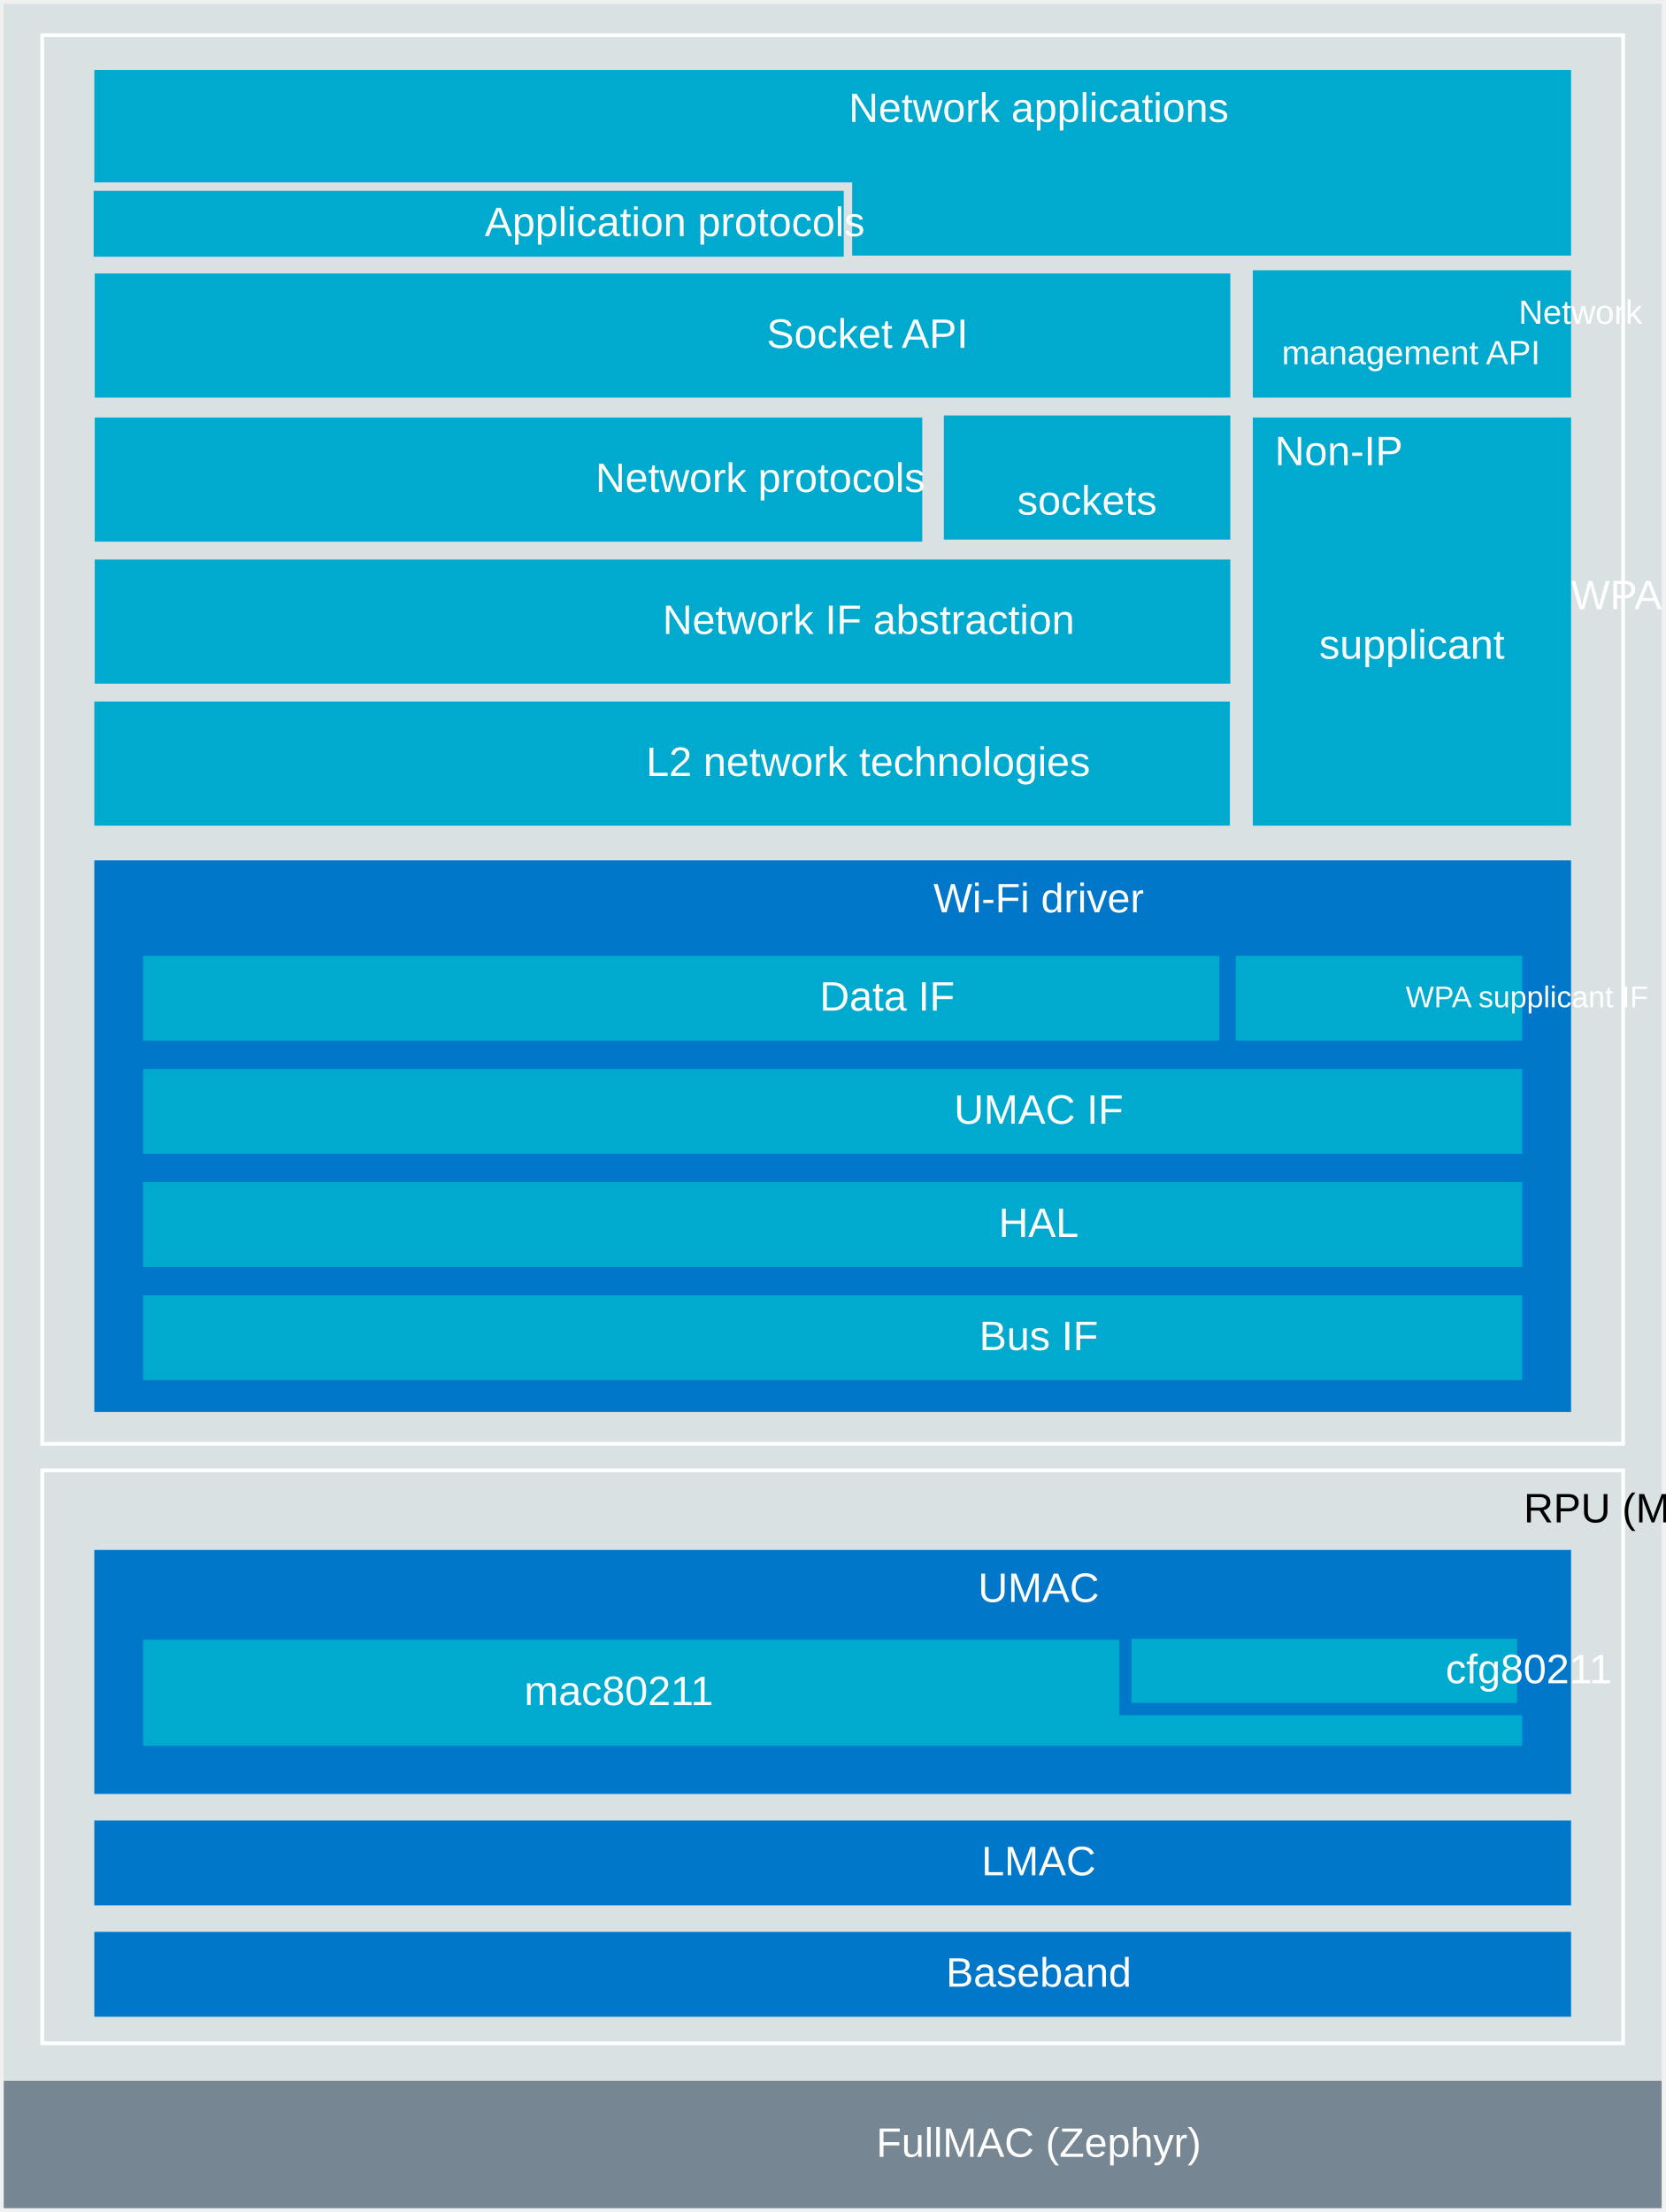
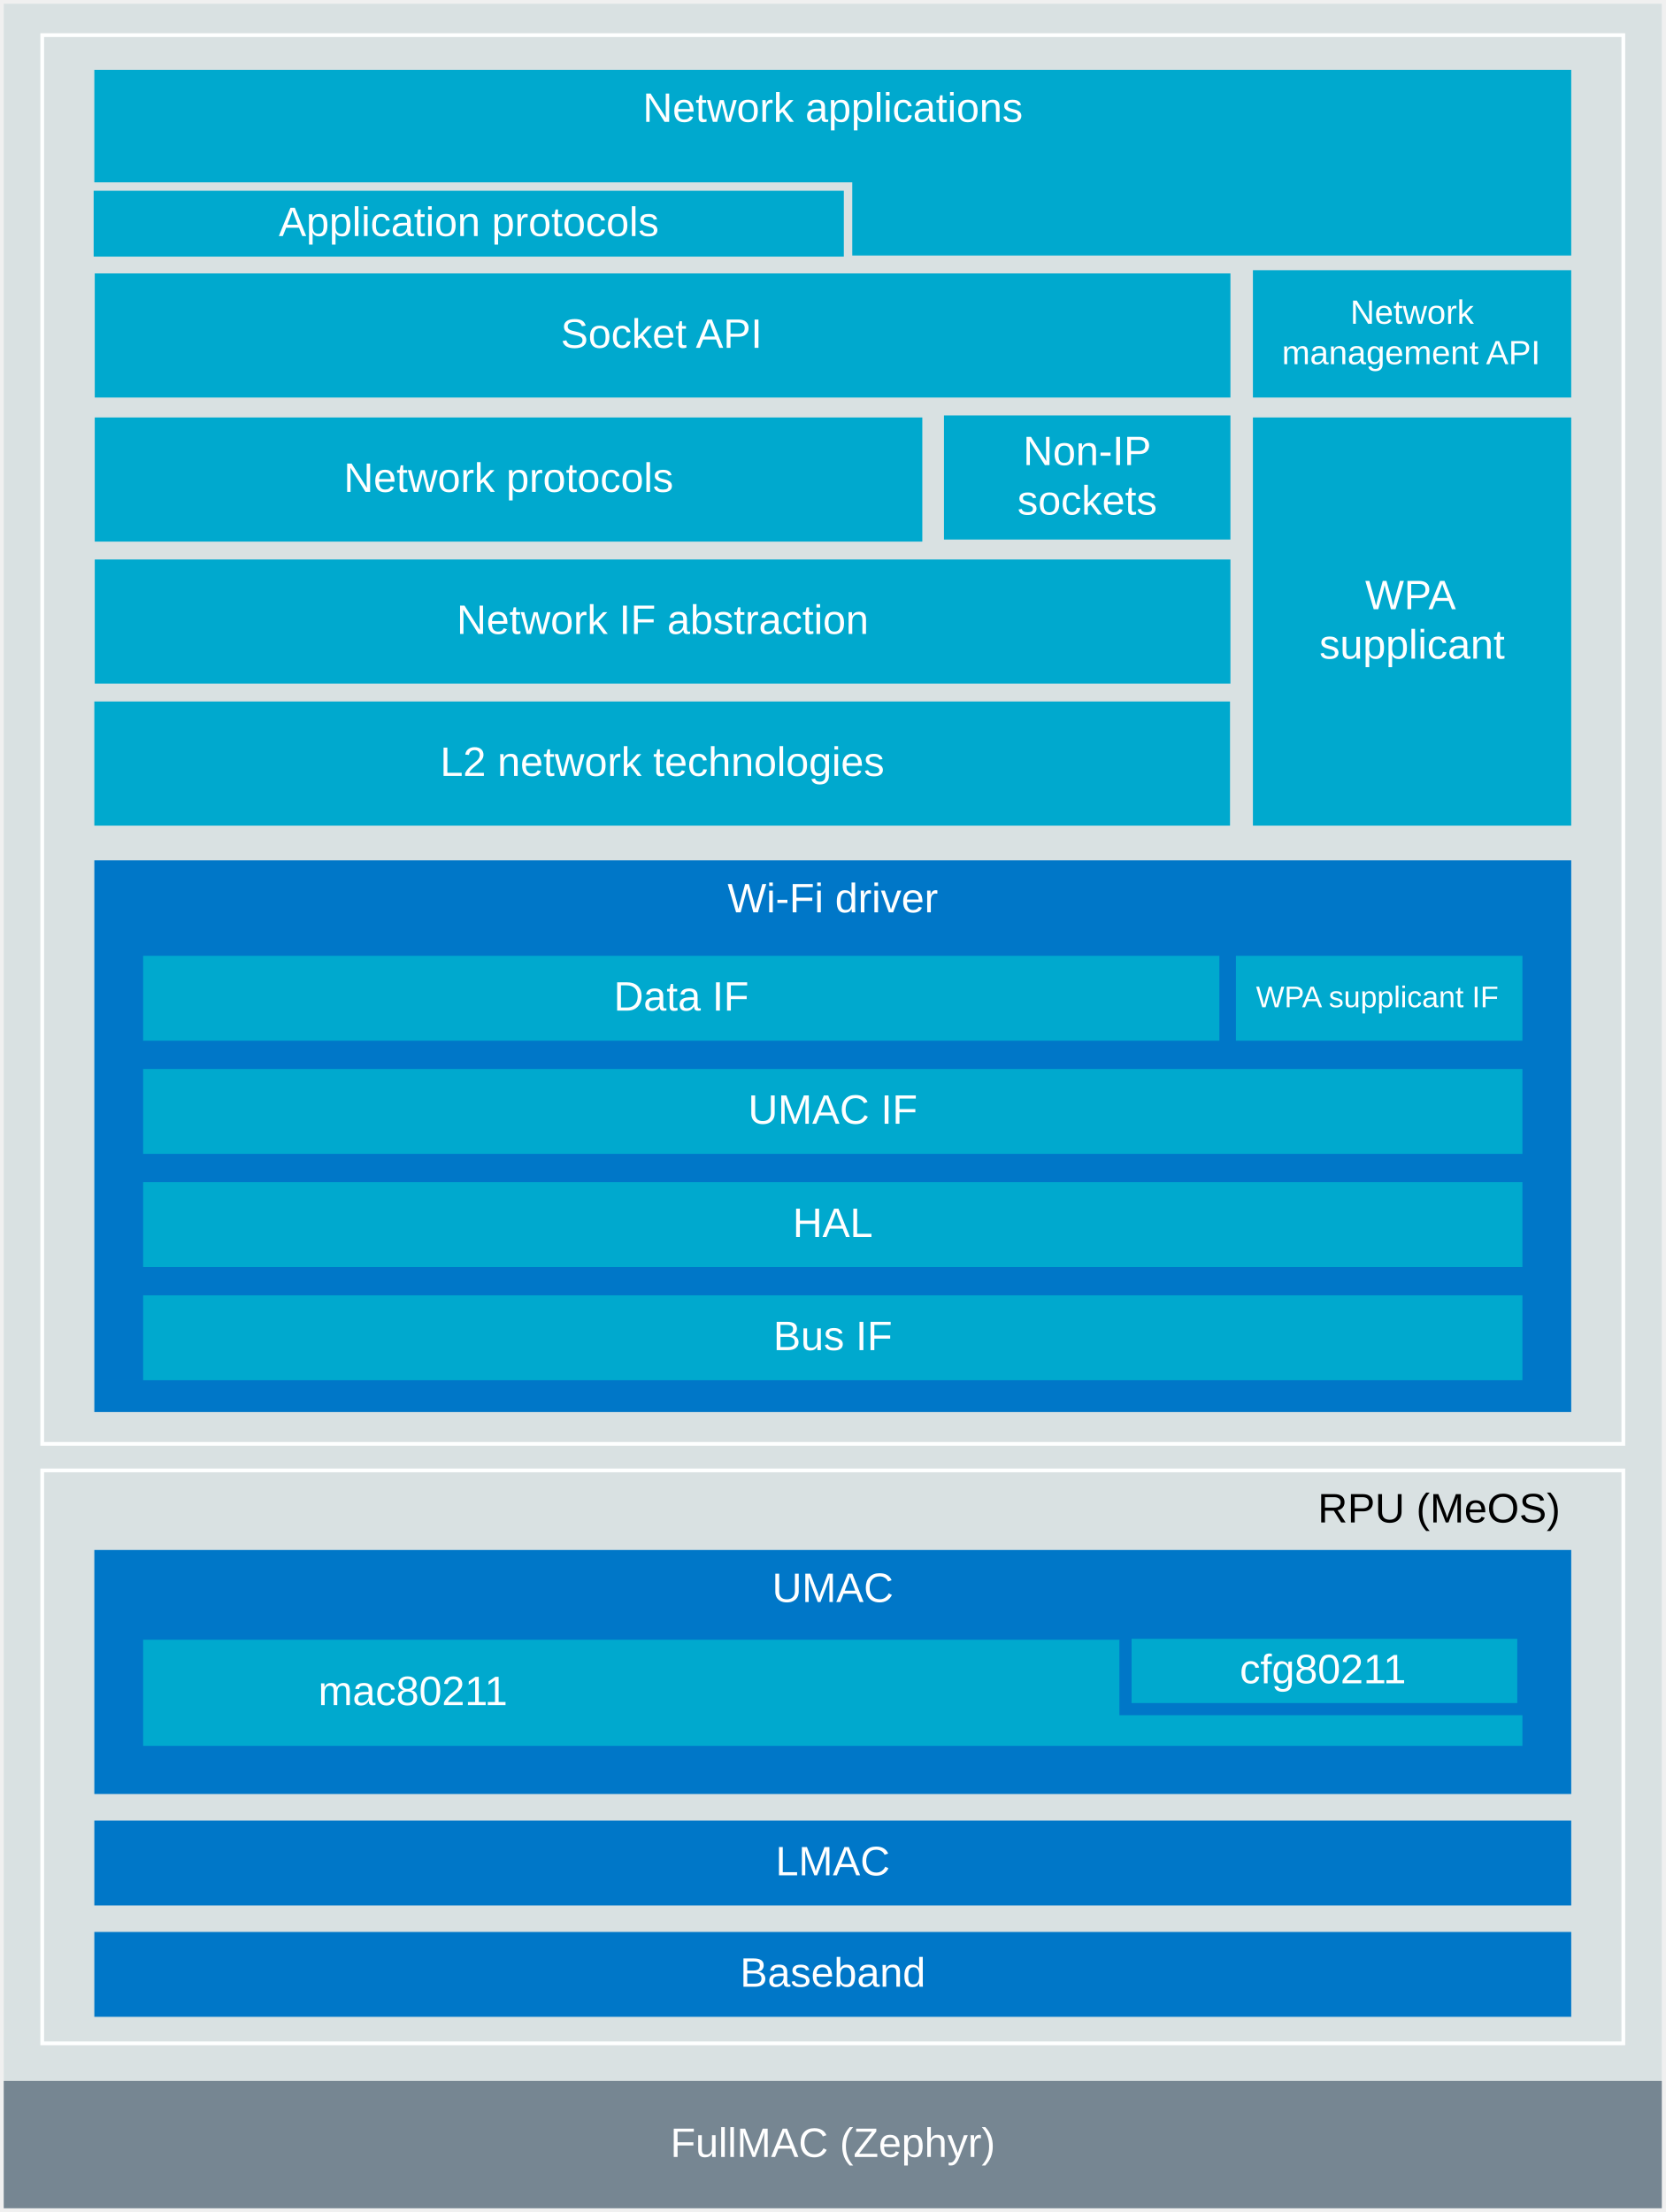
- <svg xmlns="http://www.w3.org/2000/svg" xmlns:ns1="http://schemas.microsoft.com/visio/2003/SVGExtensions/" width="6.18in" height="8.208in" viewBox="0 0 444.987 590.957" xml:space="preserve" color-interpolation-filters="sRGB" class="st14">
-   <ns1:documentProperties ns1:langID="1035" ns1:metric="true" ns1:viewMarkup="false" />
-   <style type="text/css">
- 	
- 		.st1 {fill:#d9e1e2;stroke:none;stroke-width:1}
- 		.st2 {fill:#d9e1e2;stroke:#feffff;stroke-width:1}
- 		.st3 {fill:#000000;font-family:Arial;font-size:0.917em}
- 		.st4 {fill:#0077c8;stroke:none;stroke-width:1}
- 		.st5 {fill:#ffffff;font-family:Arial;font-size:0.917em}
- 		.st6 {fill:#768692;stroke:none;stroke-width:1}
- 		.st7 {fill:#00a9ce;stroke:none;stroke-width:1}
- 		.st8 {fill:#feffff;font-family:Arial;font-size:0.917em}
- 		.st9 {fill:#00a9ce;stroke:#0077c8;stroke-width:3.25}
- 		.st10 {font-size:1em}
- 		.st11 {fill:#ffffff;font-family:Arial;font-size:0.75em}
- 		.st12 {fill:#feffff;font-family:Arial;font-size:0.667em}
- 		.st13 {fill:#00a9ce;stroke:#d9e1e2;stroke-width:2.25}
- 		.st14 {fill:none;fill-rule:evenodd;font-size:12px;overflow:visible;stroke-linecap:square;stroke-miterlimit:3}
- 	
- 	</style>
-   <g ns1:mID="0" ns1:index="1" ns1:groupContext="foregroundPage">
-     <ns1:pageProperties ns1:drawingScale="0.0393701" ns1:pageScale="0.0393701" ns1:drawingUnits="24" ns1:shadowOffsetX="8.50394" ns1:shadowOffsetY="-8.50394" />
-     <g id="shape28-1" ns1:mID="28" ns1:groupContext="shape" transform="translate(1,-1)">
-       <rect x="0" y="2" width="442.987" height="588.957" class="st1" />
+ <svg xmlns="http://www.w3.org/2000/svg" width="593.316" height="787.942" class="st14" color-interpolation-filters="sRGB" viewBox="0 0 444.987 590.957" xml:space="preserve">
+   <style type="text/css">.st1,.st2{fill:#d9e1e2;stroke:none;stroke-width:1}.st2{stroke:#feffff}.st3{fill:#000;font-family:Arial;font-size:.917em}.st4{fill:#0077c8;stroke:none;stroke-width:1}.st5{fill:#fff;font-family:Arial;font-size:.917em}.st6,.st7{fill:#768692;stroke:none;stroke-width:1}.st7{fill:#00a9ce}.st8{fill:#feffff;font-family:Arial;font-size:.917em}.st9{fill:#00a9ce;stroke:#0077c8;stroke-width:3.25}.st10{font-size:1em}.st11,.st12{fill:#fff;font-family:Arial;font-size:.75em}.st12{fill:#feffff;font-size:.667em}.st13{fill:#00a9ce;stroke:#d9e1e2;stroke-width:2.25}.st14{fill:none;fill-rule:evenodd;font-size:12px;overflow:visible;stroke-linecap:square;stroke-miterlimit:3}</style>
+   <g>
+     <g id="shape28-1" transform="translate(1,-1)">
+       <rect width="442.987" height="588.957" x="0" y="2" class="st1" />
    </g>
-     <g id="shape56-3" ns1:mID="56" ns1:groupContext="shape" transform="translate(11.2805,-45.0551)">
-       <ns1:textBlock ns1:margins="rect(4,4,4,4)" ns1:tabSpace="42.5197" ns1:verticalAlign="0" />
-       <ns1:textRect cx="211.213" cy="514.421" width="422.43" height="153.071" />
-       <rect x="0" y="437.886" width="422.426" height="153.071" class="st2" />
-       <text x="340.8" y="451.79" class="st3" ns1:langID="1033">
-         <ns1:paragraph ns1:horizAlign="1" />
-         <ns1:tabList />RPU (MeOS)</text>
+     <g id="shape56-3" transform="translate(11.2805,-45.0551)">
+       <rect width="422.426" height="153.071" x="0" y="437.886" class="st2" />
+       <text x="340.8" y="451.79" class="st3">RPU (MeOS)</text>
    </g>
-     <g id="shape39-6" ns1:mID="39" ns1:groupContext="shape" transform="translate(25.202,-81.9055)">
-       <ns1:textBlock ns1:margins="rect(4,4,4,4)" />
-       <ns1:textRect cx="197.291" cy="579.618" width="394.59" height="22.677" />
-       <rect x="0" y="568.28" width="394.583" height="22.677" class="st4" />
-       <text x="182.01" y="582.92" class="st5" ns1:langID="1033">
-         <ns1:paragraph ns1:horizAlign="1" ns1:bulletSize="0.166667" />
-         <ns1:tabList />LMAC</text>
+     <g id="shape39-6" transform="translate(25.202,-81.9055)">
+       <rect width="394.583" height="22.677" x="0" y="568.28" class="st4" />
+       <text x="182.01" y="582.92" class="st5">LMAC</text>
    </g>
-     <g id="shape52-9" ns1:mID="52" ns1:groupContext="shape" transform="translate(25.202,-52.1417)">
-       <ns1:textBlock ns1:margins="rect(4,4,4,4)" />
-       <ns1:textRect cx="197.291" cy="579.618" width="394.59" height="22.677" />
-       <rect x="0" y="568.28" width="394.583" height="22.677" class="st4" />
-       <text x="172.52" y="582.92" class="st5" ns1:langID="1033">
-         <ns1:paragraph ns1:horizAlign="1" ns1:bulletSize="0.166667" />
-         <ns1:tabList />Baseband</text>
+     <g id="shape52-9" transform="translate(25.202,-52.1417)">
+       <rect width="394.583" height="22.677" x="0" y="568.28" class="st4" />
+       <text x="172.52" y="582.92" class="st5">Baseband</text>
    </g>
-     <g id="shape55-12" ns1:mID="55" ns1:groupContext="shape" transform="translate(1,-1)">
-       <ns1:textBlock ns1:margins="rect(4,4,4,4)" />
-       <ns1:textRect cx="221.493" cy="573.949" width="442.99" height="34.016" />
-       <rect x="0" y="556.941" width="442.987" height="34.016" class="st6" />
-       <text x="178.1" y="577.25" class="st5" ns1:langID="1033">
-         <ns1:paragraph ns1:horizAlign="1" ns1:bulletSize="0.166667" />
-         <ns1:tabList />FullMAC (Zephyr)</text>
+     <g id="shape55-12" transform="translate(1,-1)">
+       <rect width="442.987" height="34.016" x="0" y="556.941" class="st6" />
+       <text x="178.1" y="577.25" class="st5">FullMAC (Zephyr)</text>
    </g>
-     <g id="shape57-15" ns1:mID="57" ns1:groupContext="shape" transform="translate(25.202,-111.669)">
-       <ns1:textBlock ns1:margins="rect(4,4,4,4)" ns1:verticalAlign="0" />
-       <ns1:textRect cx="197.291" cy="558.358" width="394.59" height="65.197" />
-       <rect x="0" y="525.76" width="394.583" height="65.197" class="st4" />
-       <text x="181.1" y="539.66" class="st5" ns1:langID="1033">
-         <ns1:paragraph ns1:horizAlign="1" ns1:bulletSize="0.166667" />
-         <ns1:tabList />UMAC</text>
+     <g id="shape57-15" transform="translate(25.202,-111.669)">
+       <rect width="394.583" height="65.197" x="0" y="525.76" class="st4" />
+       <text x="181.1" y="539.66" class="st5">UMAC</text>
    </g>
-     <g id="shape58-18" ns1:mID="58" ns1:groupContext="shape" transform="translate(38.2414,-124.536)">
-       <ns1:textBlock ns1:margins="rect(4,4,4,4)" ns1:tabSpace="42.5197" />
-       <ns1:textRect cx="184.252" cy="576.783" width="368.51" height="28.346" />
-       <rect x="0" y="562.61" width="368.504" height="28.346" class="st7" />
-       <text x="46.79" y="580.08" class="st8" ns1:langID="1033">
-         <ns1:paragraph />
-         <ns1:tabList />mac80211</text>
+     <g id="shape58-18" transform="translate(38.2414,-124.536)">
+       <rect width="368.504" height="28.346" x="0" y="562.61" class="st7" />
+       <text x="46.79" y="580.08" class="st8">mac80211</text>
    </g>
-     <g id="shape59-21" ns1:mID="59" ns1:groupContext="shape" transform="translate(300.699,-134.346)">
-       <ns1:textBlock ns1:margins="rect(4,4,4,4)" ns1:tabSpace="42.5197" />
-       <ns1:textRect cx="53.15" cy="580.752" width="106.3" height="20.409" />
-       <rect x="0" y="570.547" width="106.299" height="20.409" class="st9" />
-       <text x="30.52" y="584.05" class="st8" ns1:langID="1033">
-         <ns1:paragraph ns1:horizAlign="1" />
-         <ns1:tabList />cfg80211</text>
+     <g id="shape59-21" transform="translate(300.699,-134.346)">
+       <rect width="106.299" height="20.409" x="0" y="570.547" class="st9" />
+       <text x="30.52" y="584.05" class="st8">cfg80211</text>
    </g>
-     <g id="shape78-24" ns1:mID="78" ns1:groupContext="shape" transform="translate(11.2805,-205.213)">
-       <rect x="0" y="214.598" width="422.426" height="376.358" class="st2" />
+     <g id="shape78-24" transform="translate(11.2805,-205.213)">
+       <rect width="422.426" height="376.358" x="0" y="214.598" class="st2" />
    </g>
-     <g id="shape75-26" ns1:mID="75" ns1:groupContext="shape" transform="translate(334.745,-370.384)">
-       <ns1:textBlock ns1:margins="rect(4,4,4,4)" />
-       <ns1:textRect cx="42.52" cy="536.436" width="85.04" height="109.042" />
-       <rect x="0" y="481.915" width="85.039" height="109.042" class="st7" />
-       <text x="29.99" y="533.14" class="st5" ns1:langID="1033">
-         <ns1:paragraph ns1:horizAlign="1" ns1:bulletSize="0.166667" />
-         <ns1:tabList />WPA <tspan x="17.75" dy="1.2em" class="st10">supplicant</tspan>
+     <g id="shape75-26" transform="translate(334.745,-370.384)">
+       <rect width="85.039" height="109.042" x="0" y="481.915" class="st7" />
+       <text x="29.99" y="533.14" class="st5">WPA <tspan x="17.75" class="st10" dy="1.2em">supplicant</tspan>
      </text>
    </g>
-     <g id="shape72-30" ns1:mID="72" ns1:groupContext="shape" transform="translate(25.3176,-484.753)">
-       <ns1:textBlock ns1:margins="rect(4,4,4,4)" />
-       <ns1:textRect cx="151.709" cy="574.376" width="303.42" height="33.162" />
-       <rect x="0" y="557.795" width="303.419" height="33.162" class="st7" />
-       <text x="124.5" y="577.68" class="st5" ns1:langID="1044">
-         <ns1:paragraph ns1:horizAlign="1" ns1:bulletSize="0.166667" />
-         <ns1:tabList />Socket API</text>
+     <g id="shape72-30" transform="translate(25.3176,-484.753)">
+       <rect width="303.419" height="33.162" x="0" y="557.795" class="st7" />
+       <text x="124.5" y="577.68" class="st5">Socket API</text>
    </g>
-     <g id="shape74-33" ns1:mID="74" ns1:groupContext="shape" transform="translate(25.202,-370.384)">
-       <ns1:textBlock ns1:margins="rect(4,4,4,4)" />
-       <ns1:textRect cx="151.711" cy="574.376" width="303.43" height="33.162" />
-       <rect x="0" y="557.795" width="303.423" height="33.162" class="st7" />
-       <text x="92.4" y="577.68" class="st5" ns1:langID="1033">
-         <ns1:paragraph ns1:horizAlign="1" ns1:bulletSize="0.166667" />
-         <ns1:tabList />L2 network technologies</text>
+     <g id="shape74-33" transform="translate(25.202,-370.384)">
+       <rect width="303.423" height="33.162" x="0" y="557.795" class="st7" />
+       <text x="92.4" y="577.68" class="st5">L2 network technologies</text>
    </g>
-     <g id="shape84-36" ns1:mID="84" ns1:groupContext="shape" transform="translate(25.202,-213.717)">
-       <ns1:textBlock ns1:margins="rect(4,4,4,4)" ns1:verticalAlign="0" />
-       <ns1:textRect cx="197.291" cy="517.256" width="394.59" height="147.402" />
-       <rect x="0" y="443.555" width="394.583" height="147.402" class="st4" />
-       <text x="169.18" y="457.46" class="st5" ns1:langID="1033">
-         <ns1:paragraph ns1:horizAlign="1" ns1:bulletSize="0.166667" />
-         <ns1:tabList />Wi-Fi driver</text>
+     <g id="shape84-36" transform="translate(25.202,-213.717)">
+       <rect width="394.583" height="147.402" x="0" y="443.555" class="st4" />
+       <text x="169.18" y="457.46" class="st5">Wi-Fi driver</text>
    </g>
-     <g id="shape85-39" ns1:mID="85" ns1:groupContext="shape" transform="translate(38.2414,-222.22)">
-       <ns1:textBlock ns1:margins="rect(4,4,4,4)" ns1:tabSpace="42.5197" />
-       <ns1:textRect cx="184.252" cy="579.618" width="368.51" height="22.677" />
-       <rect x="0" y="568.28" width="368.504" height="22.677" class="st7" />
-       <text x="168.36" y="582.92" class="st8" ns1:langID="1033">
-         <ns1:paragraph ns1:horizAlign="1" />
-         <ns1:tabList />Bus IF</text>
+     <g id="shape85-39" transform="translate(38.2414,-222.22)">
+       <rect width="368.504" height="22.677" x="0" y="568.28" class="st7" />
+       <text x="168.36" y="582.92" class="st8">Bus IF</text>
    </g>
-     <g id="shape87-42" ns1:mID="87" ns1:groupContext="shape" transform="translate(38.2414,-252.457)">
-       <ns1:textBlock ns1:margins="rect(4,4,4,4)" ns1:tabSpace="42.5197" />
-       <ns1:textRect cx="184.252" cy="579.618" width="368.51" height="22.677" />
-       <rect x="0" y="568.28" width="368.504" height="22.677" class="st7" />
-       <text x="173.55" y="582.92" class="st8" ns1:langID="1033">
-         <ns1:paragraph ns1:horizAlign="1" />
-         <ns1:tabList />HAL</text>
+     <g id="shape87-42" transform="translate(38.2414,-252.457)">
+       <rect width="368.504" height="22.677" x="0" y="568.28" class="st7" />
+       <text x="173.55" y="582.92" class="st8">HAL</text>
    </g>
-     <g id="shape88-45" ns1:mID="88" ns1:groupContext="shape" transform="translate(38.2414,-282.693)">
-       <ns1:textBlock ns1:margins="rect(4,4,4,4)" ns1:tabSpace="42.5197" />
-       <ns1:textRect cx="184.252" cy="579.618" width="368.51" height="22.677" />
-       <rect x="0" y="568.28" width="368.504" height="22.677" class="st7" />
-       <text x="161.64" y="582.92" class="st8" ns1:langID="1033">
-         <ns1:paragraph ns1:horizAlign="1" />
-         <ns1:tabList />UMAC IF</text>
+     <g id="shape88-45" transform="translate(38.2414,-282.693)">
+       <rect width="368.504" height="22.677" x="0" y="568.28" class="st7" />
+       <text x="161.64" y="582.92" class="st8">UMAC IF</text>
    </g>
-     <g id="shape91-48" ns1:mID="91" ns1:groupContext="shape" transform="translate(25.3176,-408.324)">
-       <ns1:textBlock ns1:margins="rect(4,4,4,4)" />
-       <ns1:textRect cx="151.709" cy="574.376" width="303.42" height="33.162" />
-       <rect x="0" y="557.795" width="303.419" height="33.162" class="st7" />
-       <text x="96.69" y="577.68" class="st5" ns1:langID="1044">
-         <ns1:paragraph ns1:horizAlign="1" ns1:bulletSize="0.166667" />
-         <ns1:tabList />Network IF abstraction</text>
+     <g id="shape91-48" transform="translate(25.3176,-408.324)">
+       <rect width="303.419" height="33.162" x="0" y="557.795" class="st7" />
+       <text x="96.69" y="577.68" class="st5">Network IF abstraction</text>
    </g>
-     <g id="shape118-51" ns1:mID="118" ns1:groupContext="shape" transform="translate(334.745,-484.753)">
-       <ns1:textBlock ns1:margins="rect(4,4,4,4)" />
-       <ns1:textRect cx="42.52" cy="573.949" width="85.04" height="34.016" />
-       <rect x="0" y="556.941" width="85.039" height="34.016" class="st7" />
-       <text x="26.02" y="571.25" class="st11" ns1:langID="1033">
-         <ns1:paragraph ns1:horizAlign="1" ns1:bulletSize="0.166667" />
-         <ns1:tabList />Network <tspan x="7.75" dy="1.2em" class="st10">management API</tspan>
+     <g id="shape118-51" transform="translate(334.745,-484.753)">
+       <rect width="85.039" height="34.016" x="0" y="556.941" class="st7" />
+       <text x="26.02" y="571.25" class="st11">Network <tspan x="7.75" class="st10" dy="1.2em">management API</tspan>
      </text>
    </g>
-     <g id="shape89-55" ns1:mID="89" ns1:groupContext="shape" transform="translate(38.2413,-312.929)">
-       <ns1:textBlock ns1:margins="rect(4,4,4,4)" ns1:tabSpace="42.5197" />
-       <ns1:textRect cx="143.772" cy="579.618" width="287.55" height="22.677" />
-       <rect x="0" y="568.28" width="287.545" height="22.677" class="st7" />
-       <text x="125.74" y="582.92" class="st8" ns1:langID="1033">
-         <ns1:paragraph ns1:horizAlign="1" />
-         <ns1:tabList />Data IF</text>
+     <g id="shape89-55" transform="translate(38.2413,-312.929)">
+       <rect width="287.545" height="22.677" x="0" y="568.28" class="st7" />
+       <text x="125.74" y="582.92" class="st8">Data IF</text>
    </g>
-     <g id="shape90-58" ns1:mID="90" ns1:groupContext="shape" transform="translate(330.21,-312.929)">
-       <ns1:textBlock ns1:margins="rect(4,4,4,4)" ns1:tabSpace="42.5197" />
-       <ns1:textRect cx="38.268" cy="579.618" width="76.54" height="22.677" />
-       <rect x="0" y="568.28" width="76.535" height="22.677" class="st7" />
-       <text x="5.37" y="582.02" class="st12" ns1:langID="1033">
-         <ns1:paragraph ns1:horizAlign="1" />
-         <ns1:tabList />WPA supplicant IF</text>
+     <g id="shape90-58" transform="translate(330.21,-312.929)">
+       <rect width="76.535" height="22.677" x="0" y="568.28" class="st7" />
+       <text x="5.37" y="582.02" class="st12">WPA supplicant IF</text>
    </g>
-     <g id="shape119-61" ns1:mID="119" ns1:groupContext="shape" transform="translate(25.202,-522.693)">
-       <ns1:textBlock ns1:margins="rect(4,4,4,4)" ns1:tabSpace="42.5197" ns1:verticalAlign="0" />
-       <ns1:textRect cx="197.291" cy="566.154" width="394.59" height="49.606" />
-       <rect x="0" y="541.35" width="394.583" height="49.606" class="st7" />
-       <text x="146.54" y="555.25" class="st8" ns1:langID="1033">
-         <ns1:paragraph ns1:horizAlign="1" />
-         <ns1:tabList />Network applications</text>
+     <g id="shape119-61" transform="translate(25.202,-522.693)">
+       <rect width="394.583" height="49.606" x="0" y="541.35" class="st7" />
+       <text x="146.54" y="555.25" class="st8">Network applications</text>
    </g>
-     <g id="shape120-64" ns1:mID="120" ns1:groupContext="shape" transform="translate(23.8963,-521.276)">
-       <ns1:textBlock ns1:margins="rect(4,4,4,4)" />
-       <ns1:textRect cx="101.339" cy="581.035" width="202.68" height="19.843" />
-       <rect x="0" y="571.114" width="202.677" height="19.843" class="st13" />
-       <text x="50.59" y="584.34" class="st5" ns1:langID="1033">
-         <ns1:paragraph ns1:horizAlign="1" ns1:bulletSize="0.166667" />
-         <ns1:tabList />Application protocols</text>
+     <g id="shape120-64" transform="translate(23.8963,-521.276)">
+       <rect width="202.677" height="19.843" x="0" y="571.114" class="st13" />
+       <text x="50.59" y="584.34" class="st5">Application protocols</text>
    </g>
-     <g id="group125-67" transform="translate(25.3136,-446.264)" ns1:mID="125" ns1:groupContext="group">
-       <g id="shape73-68" ns1:mID="73" ns1:groupContext="shape">
-         <ns1:textBlock ns1:margins="rect(4,4,4,4)" />
-         <ns1:textRect cx="110.551" cy="574.376" width="221.11" height="33.162" />
-         <rect x="0" y="557.795" width="221.102" height="33.162" class="st7" />
-         <text x="66.53" y="577.68" class="st5" ns1:langID="1033">
-           <ns1:paragraph ns1:horizAlign="1" ns1:bulletSize="0.166667" />
-           <ns1:tabList />Network protocols</text>
+     <g id="group125-67" transform="translate(25.3136,-446.264)">
+       <g id="shape73-68">
+         <rect width="221.102" height="33.162" x="0" y="557.795" class="st7" />
+         <text x="66.53" y="577.68" class="st5">Network protocols</text>
      </g>
-       <g id="shape117-71" ns1:mID="117" ns1:groupContext="shape" transform="translate(226.887,-0.548534)">
-         <ns1:textBlock ns1:margins="rect(4,4,4,4)" />
-         <ns1:textRect cx="38.268" cy="574.376" width="76.54" height="33.162" />
-         <rect x="0" y="557.795" width="76.535" height="33.162" class="st7" />
-         <text x="21.15" y="571.08" class="st5" ns1:langID="1033">
-           <ns1:paragraph ns1:horizAlign="1" ns1:bulletSize="0.166667" />
-           <ns1:tabList />Non-IP <tspan x="19.62" dy="1.2em" class="st10">sockets</tspan>
+       <g id="shape117-71" transform="translate(226.887,-0.548534)">
+         <rect width="76.535" height="33.162" x="0" y="557.795" class="st7" />
+         <text x="21.15" y="571.08" class="st5">Non-IP <tspan x="19.62" class="st10" dy="1.2em">sockets</tspan>
        </text>
      </g>
    </g>
  </g>
</svg>
